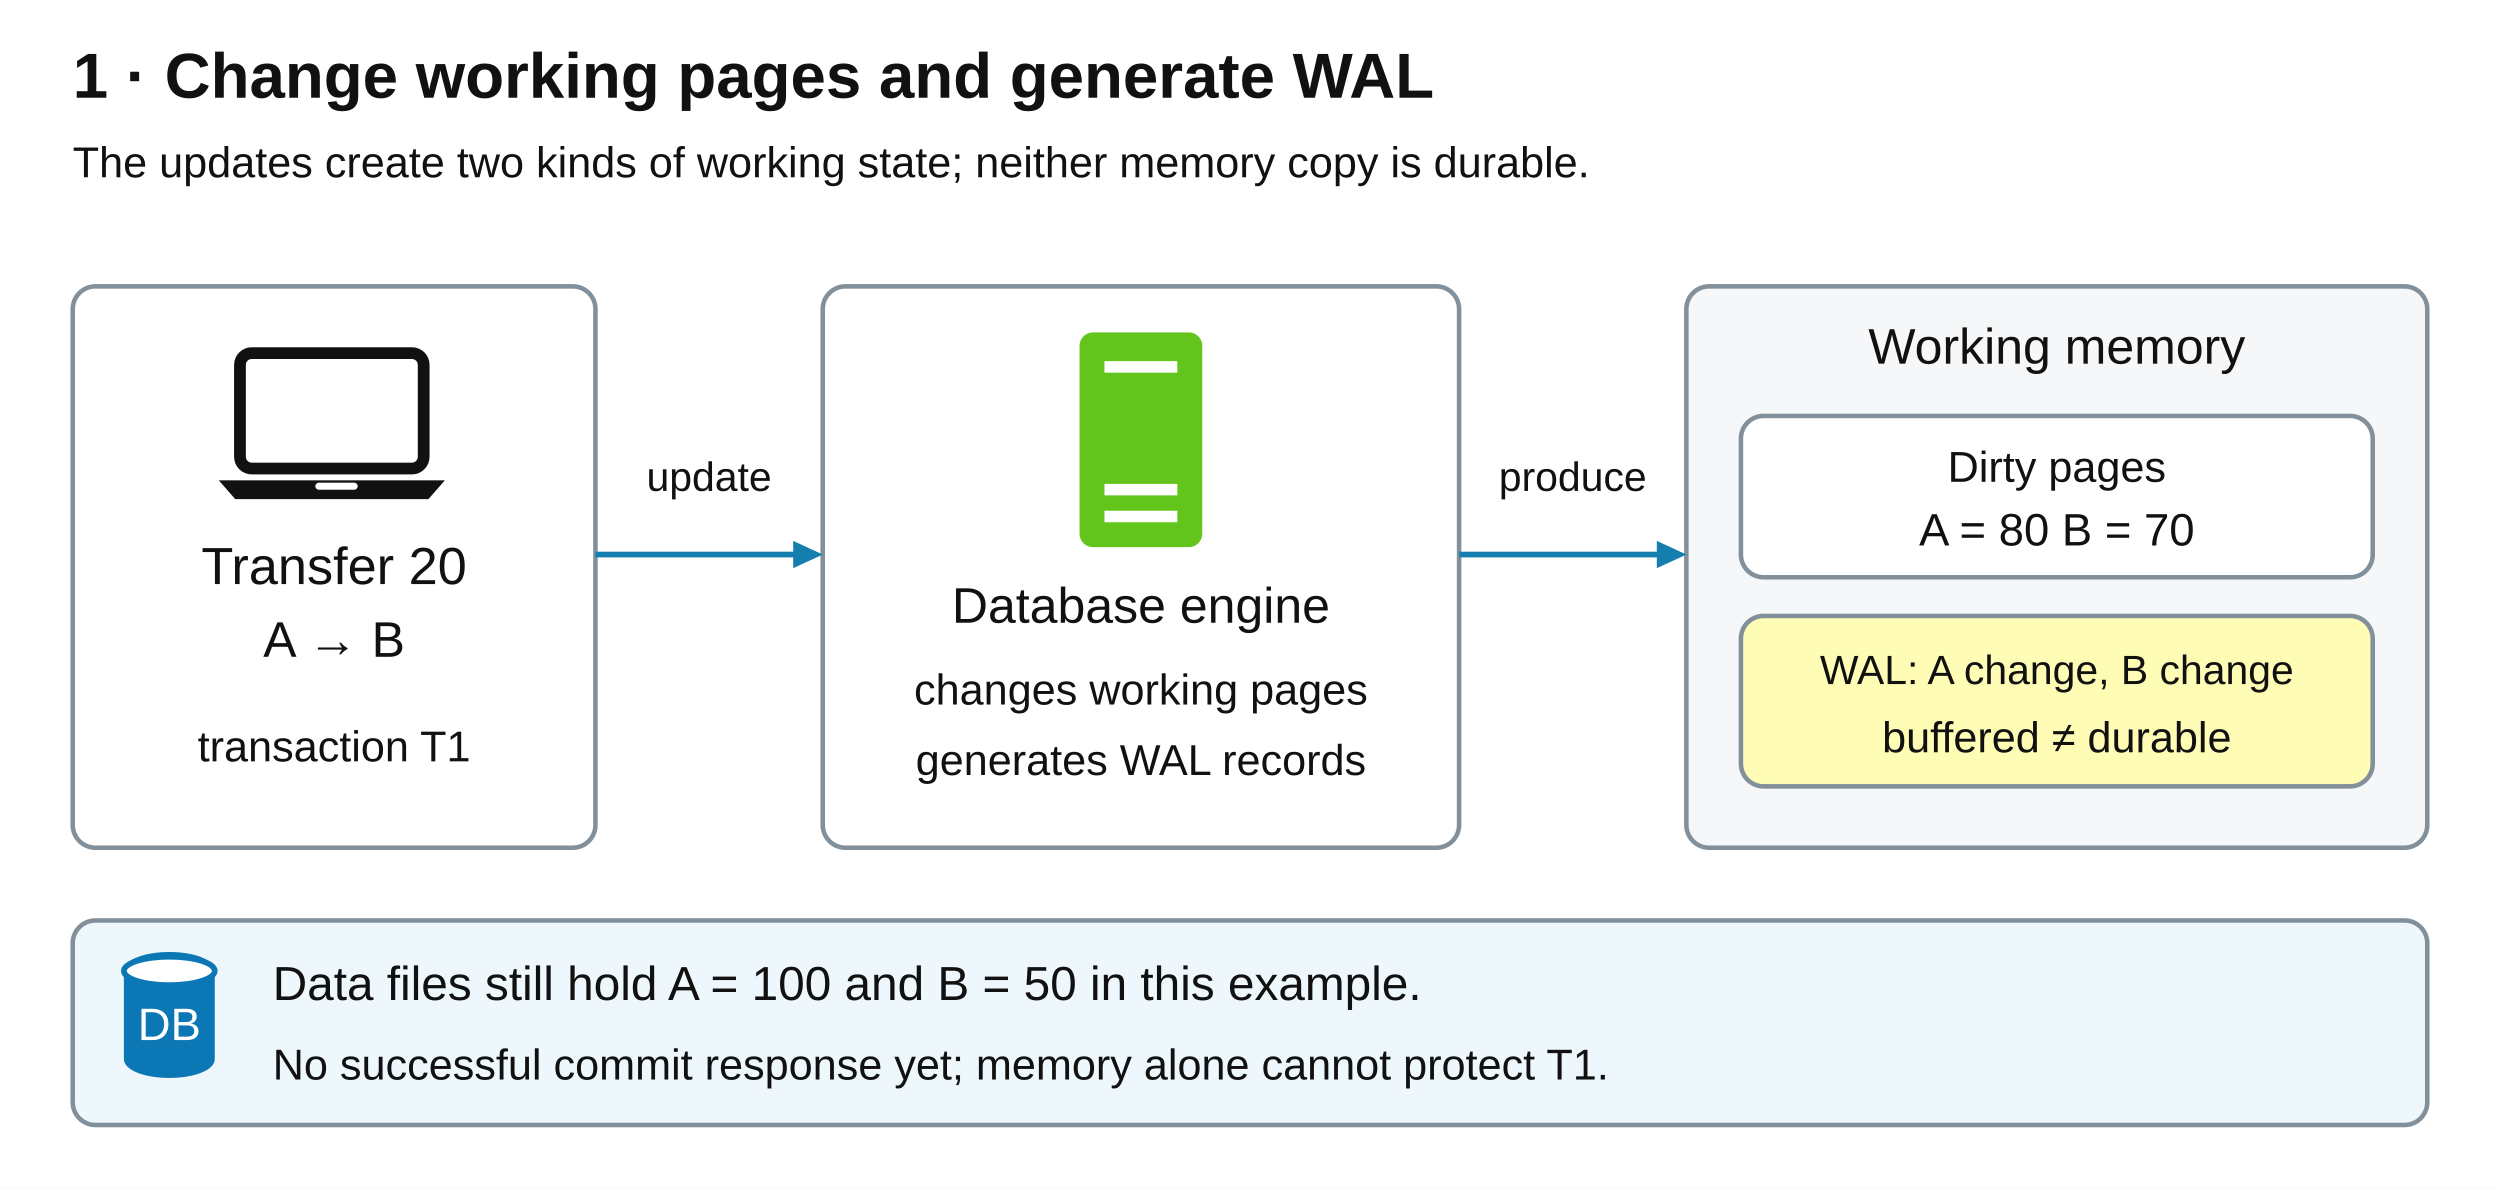
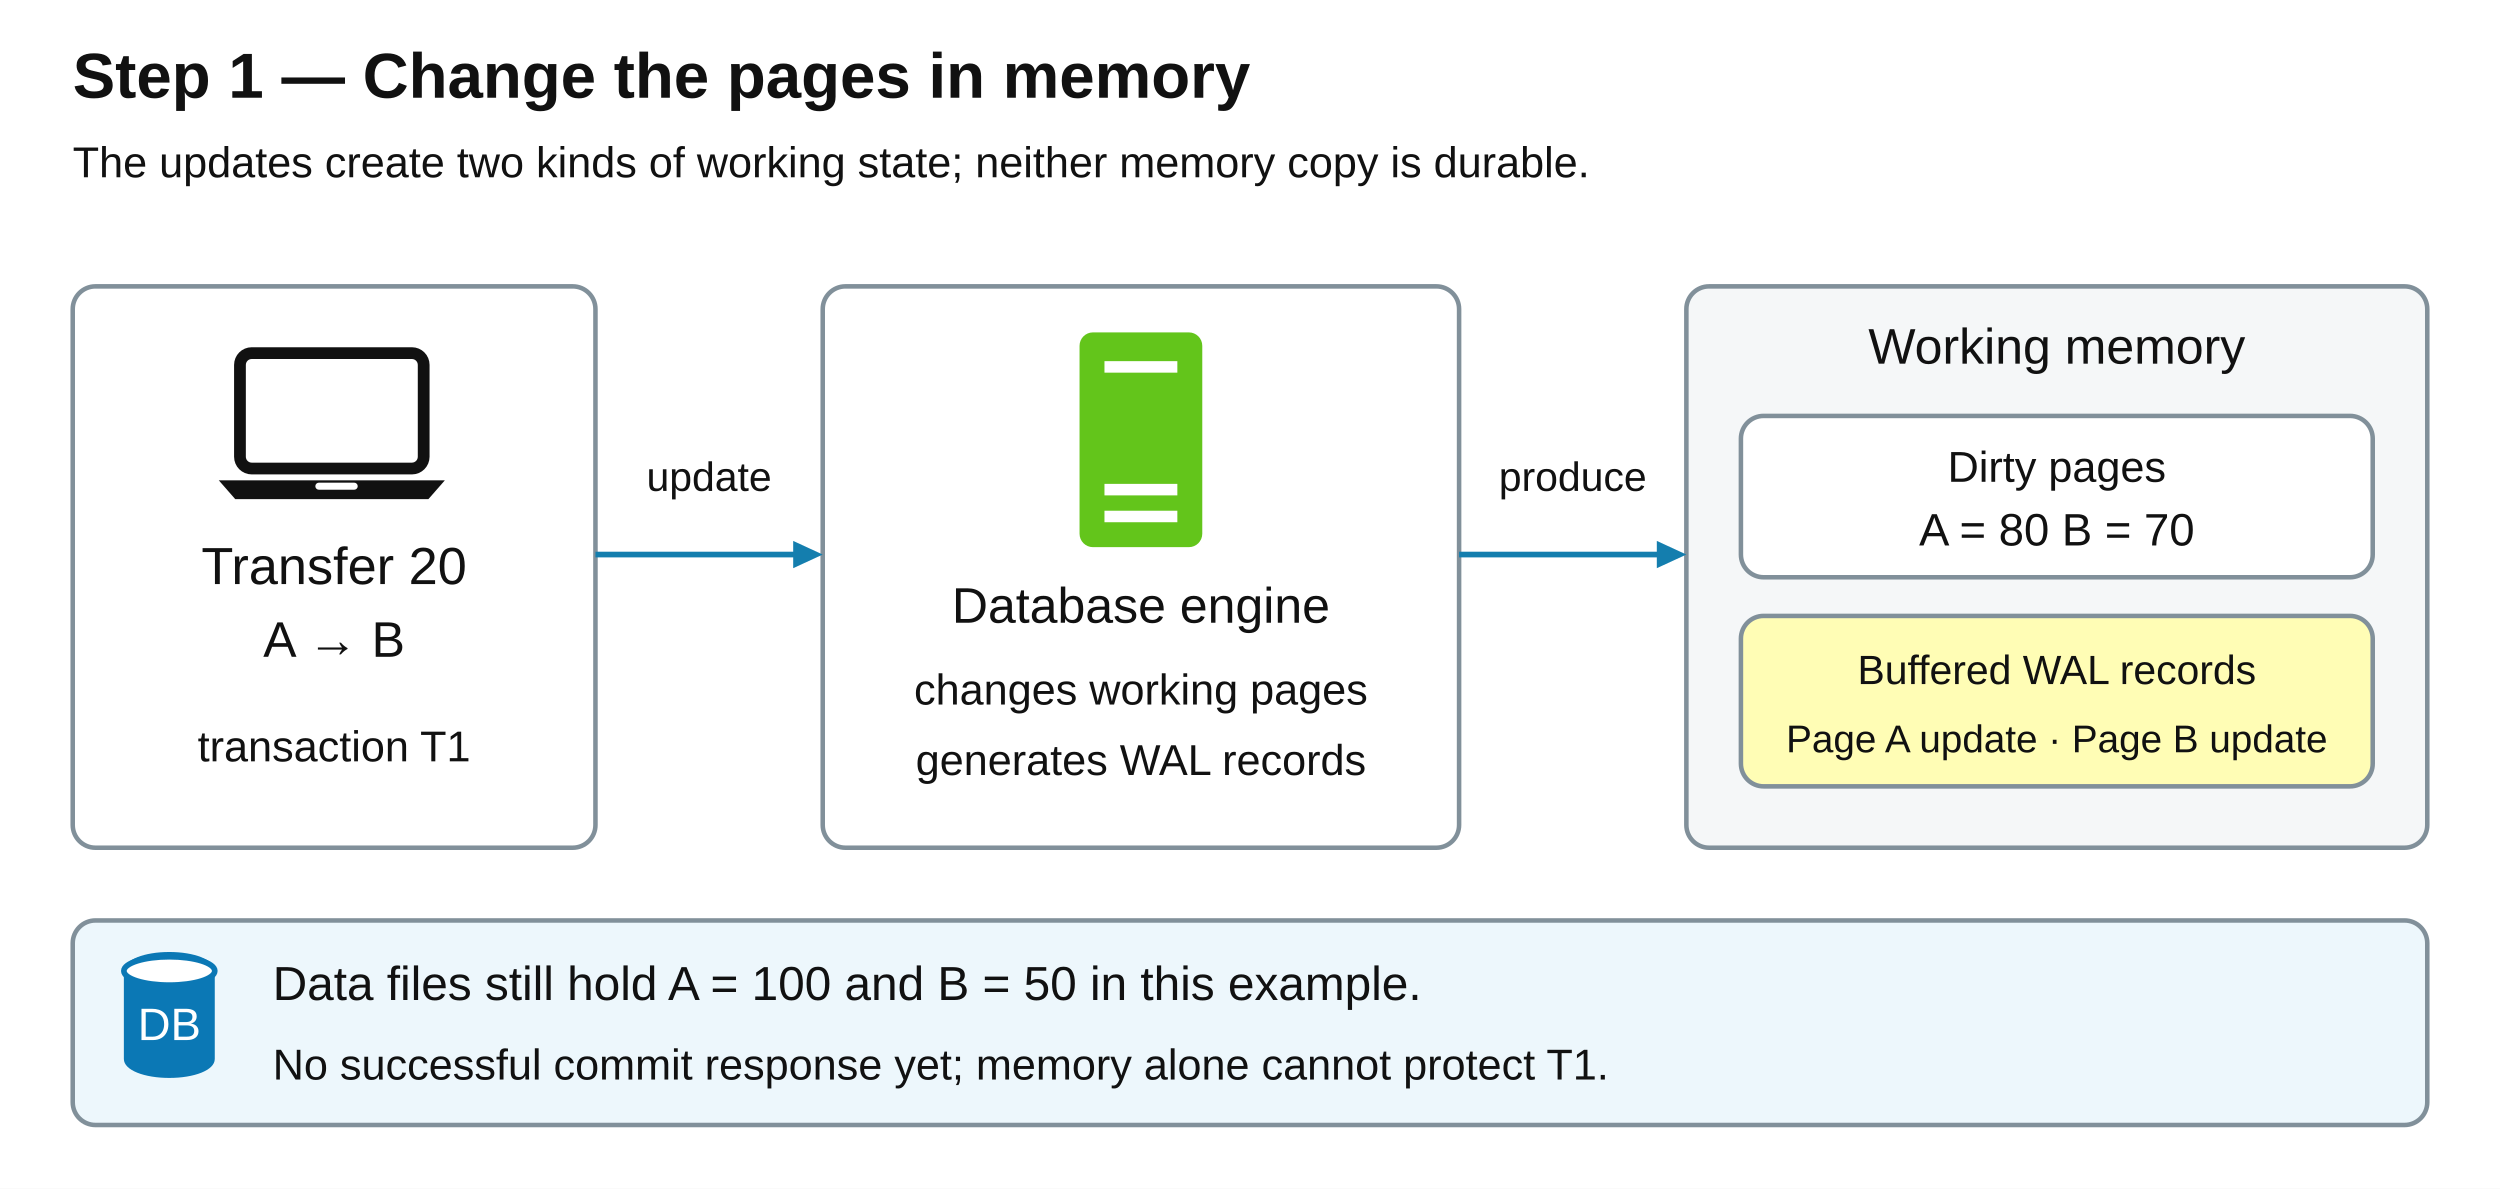
<svg xmlns="http://www.w3.org/2000/svg" width="1100" height="523" viewBox="0 0 1100 523" role="img" aria-labelledby="title desc">
  <defs>
    <style>text{font-family:Arial,Helvetica,sans-serif}</style>
    <symbol id="laptop" viewBox="0 0 110 70">
      <rect x="16" y="4" width="78" height="49" rx="5" fill="white" stroke="#111" stroke-width="5" />
      <path d="M7 58H103L96 66H14Z" fill="#111" />
      <rect x="48" y="59" width="18" height="3" rx="1.5" fill="white" />
    </symbol>
    <symbol id="server" viewBox="0 0 64 112">
      <rect width="64" height="112" rx="7" fill="#63c51b" />
      <path d="M13 18H51M13 82H51M13 96H51" stroke="white" stroke-width="6" />
    </symbol>
    <symbol id="database" viewBox="964 458 108 143">
      <path d="M970 482C970 470 992 462 1018 462S1066 470 1066 482V575C1066 587 1044 595 1018 595S970 587 970 575Z" fill="#0b78b5" />
      <ellipse cx="1018" cy="482" rx="48" ry="15" fill="white" stroke="#0b78b5" stroke-width="6" />
      <text x="1018" y="555" text-anchor="middle" font-family="Arial,Helvetica,sans-serif" font-size="48" fill="white">DB</text>
    </symbol>
  </defs>
  <rect width="1100" height="523" fill="#fff" />
-   <text x="32" y="43" font-size="28" text-anchor="start" fill="#111" font-weight="700">1 · Change working pages and generate WAL</text>
+   <text x="32" y="43" font-size="28" text-anchor="start" fill="#111" font-weight="700">Step 1 — Change the pages in memory</text>
  <text x="32" y="78" font-size="19" text-anchor="start" fill="#111" font-weight="400">The updates create two kinds of working state; neither memory copy is durable.</text>
  <rect id="client" x="32" y="126" width="230" height="247" rx="10" fill="#fff" stroke="#81909a" stroke-width="2" />
  <use href="#laptop" x="89" y="151" width="114" height="73" />
  <text x="147" y="257" font-size="23" text-anchor="middle" fill="#111" font-weight="400">Transfer 20</text>
  <text x="147" y="289" font-size="22" text-anchor="middle" fill="#111" font-weight="400">A → B</text>
  <text x="147" y="335" font-size="19" text-anchor="middle" fill="#111" font-weight="400">transaction T1</text>
  <rect id="engine" x="362" y="126" width="280" height="247" rx="10" fill="#fff" stroke="#81909a" stroke-width="2" />
  <use href="#server" x="475" y="146" width="54" height="95" />
  <text x="502" y="274" font-size="22" text-anchor="middle" fill="#111" font-weight="400">Database engine</text>
  <text x="502" y="310" font-size="19" text-anchor="middle" fill="#111" font-weight="400">changes working pages</text>
  <text x="502" y="341" font-size="19" text-anchor="middle" fill="#111" font-weight="400">generates WAL records</text>
  <path id="update-shaft" data-connector="true" d="M262 244 H353" fill="none" stroke="#147eae" stroke-width="2.5" />
  <polygon id="update-head" points="362,244 349,238 349,250" fill="#147eae" />
  <text x="312" y="216" font-size="18" text-anchor="middle" fill="#111" font-weight="400">update</text>
  <rect id="ram" x="742" y="126" width="326" height="247" rx="10" fill="#f5f7f8" stroke="#81909a" stroke-width="2" />
  <text x="905" y="160" font-size="22" text-anchor="middle" fill="#111" font-weight="400">Working memory</text>
  <rect id="dirty-pages" x="766" y="183" width="278" height="71" rx="10" fill="#fff" stroke="#81909a" stroke-width="2" />
  <text x="905" y="212" font-size="19" text-anchor="middle" fill="#111" font-weight="400">Dirty pages</text>
  <text x="905" y="240" font-size="20" text-anchor="middle" fill="#111" font-weight="400">A = 80     B = 70</text>
  <rect id="buffered-log" x="766" y="271" width="278" height="75" rx="10" fill="#fffdb5" stroke="#81909a" stroke-width="2" />
-   <text x="905" y="301" font-size="18" text-anchor="middle" fill="#111" font-weight="400">WAL: A change, B change</text>
-   <text x="905" y="331" font-size="19" text-anchor="middle" fill="#111" font-weight="400">buffered ≠ durable</text>
+   <text x="905" y="301" font-size="18" text-anchor="middle" fill="#111" font-weight="400">Buffered WAL records</text>
+   <text x="905" y="331" font-size="17" text-anchor="middle" fill="#111" font-weight="400">Page A update · Page B update</text>
  <path id="make-memory-shaft" data-connector="true" d="M642 244 H733" fill="none" stroke="#147eae" stroke-width="2.5" />
  <polygon id="make-memory-head" points="742,244 729,238 729,250" fill="#147eae" />
  <text x="692" y="216" font-size="18" text-anchor="middle" fill="#111" font-weight="400">produce</text>
  <rect id="old-state" x="32" y="405" width="1036" height="90" rx="10" fill="#edf7fc" stroke="#81909a" stroke-width="2" />
  <use href="#database" x="52" y="416" width="45" height="62" />
  <text x="120" y="440" font-size="21" text-anchor="start" fill="#111" font-weight="400">Data files still hold A = 100 and B = 50 in this example.</text>
  <text x="120" y="475" font-size="19" text-anchor="start" fill="#111" font-weight="400">No successful commit response yet; memory alone cannot protect T1.</text>
</svg>
